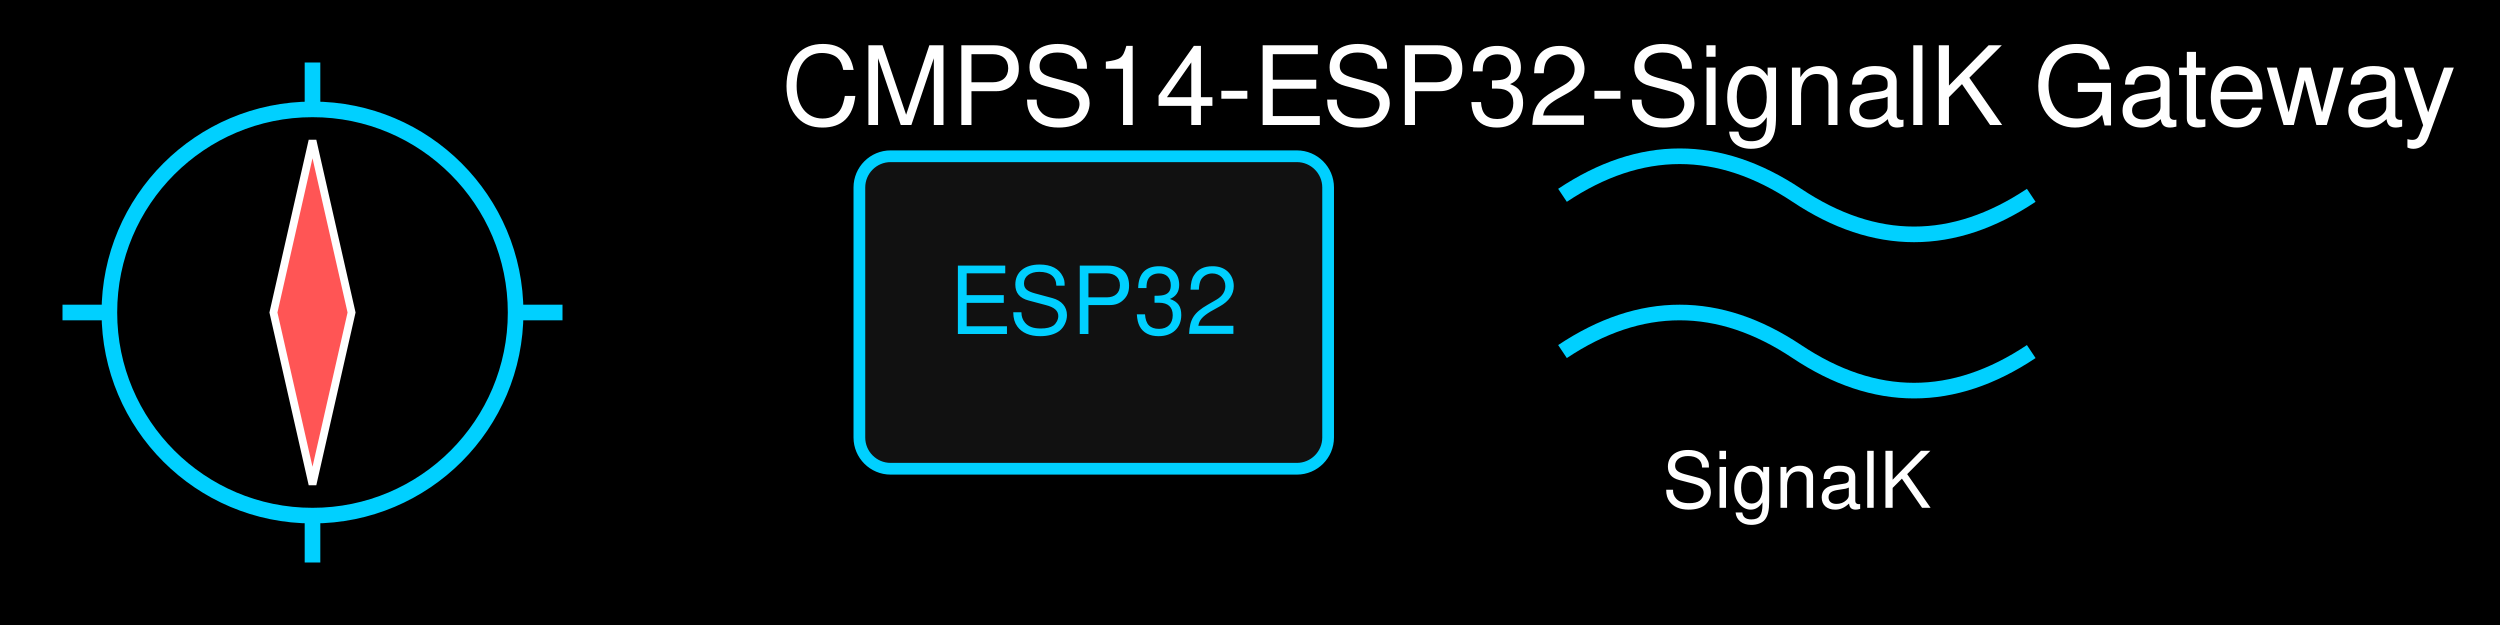
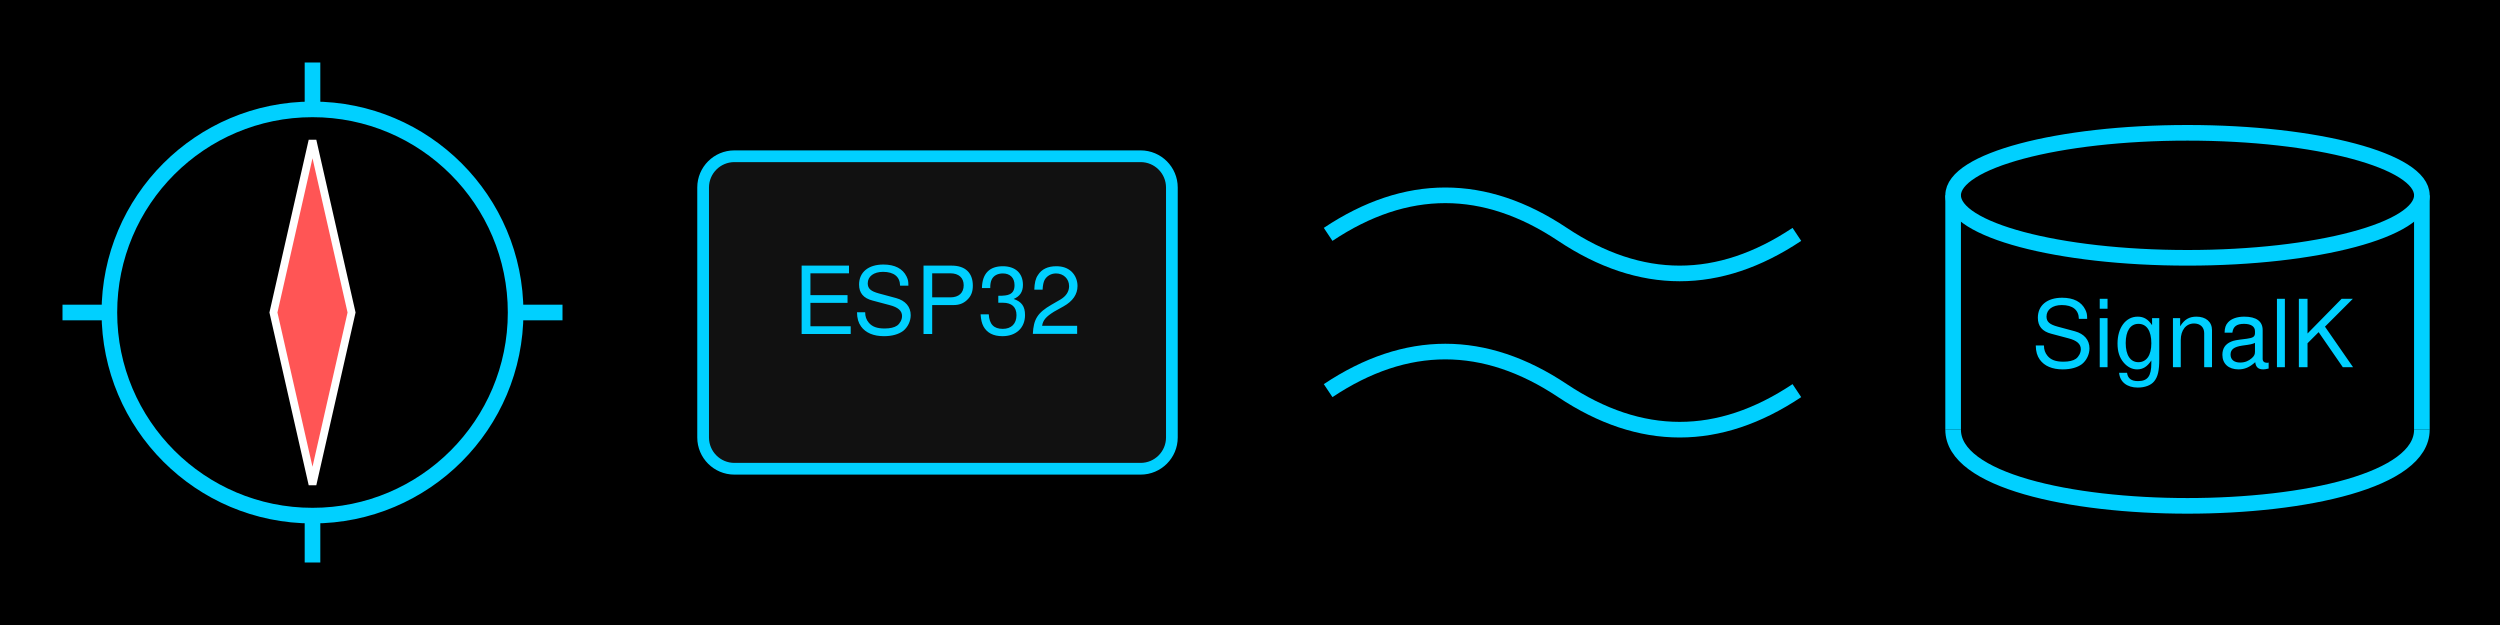
<svg xmlns="http://www.w3.org/2000/svg" width="320" height="80" viewBox="0 0 320 80">
  <rect x="0" y="0" width="320" height="80" fill="#000000" />
  <circle cx="40" cy="40" r="26" fill="none" stroke="#00D0FF" stroke-width="2" />
  <line x1="40" y1="14" x2="40" y2="8" stroke="#00D0FF" stroke-width="2" />
  <line x1="40" y1="66" x2="40" y2="72" stroke="#00D0FF" stroke-width="2" />
  <line x1="14" y1="40" x2="8" y2="40" stroke="#00D0FF" stroke-width="2" />
  <line x1="66" y1="40" x2="72" y2="40" stroke="#00D0FF" stroke-width="2" />
  <polygon points="40,18 45,40 40,62 35,40" fill="#FF5555" stroke="#FFFFFF" stroke-width="1" />
-   <rect x="110" y="20" width="60" height="40" rx="4" ry="4" fill="#111111" stroke="#00D0FF" stroke-width="1.5" />
-   <text x="140" y="40" fill="#00D0FF" font-size="12" font-family="Helvetica" text-anchor="middle" dominant-baseline="central">
+   <rect x="90" y="20" width="60" height="40" rx="4" ry="4" fill="#111111" stroke="#00D0FF" stroke-width="1.5" />
+   <text x="120" y="40" fill="#00D0FF" font-size="12" font-family="Helvetica" text-anchor="middle" dominant-baseline="central">
    ESP32
  </text>
-   <path d="M200 25 Q215 15 230 25 T260 25" fill="none" stroke="#00D0FF" stroke-width="2" />
-   <path d="M200 45 Q215 35 230 45 T260 45" fill="none" stroke="#00D0FF" stroke-width="2" />
-   <text x="230" y="65" fill="#FFFFFF" font-size="10" font-family="Helvetica" text-anchor="middle">
+   <path d="M170 30 Q185 20 200 30 T230 30" fill="none" stroke="#00D0FF" stroke-width="2" />
+   <path d="M170 50 Q185 40 200 50 T230 50" fill="none" stroke="#00D0FF" stroke-width="2" />
+   <ellipse cx="280" cy="25" rx="30" ry="8" stroke="#00D0FF" stroke-width="2" />
+   <line x1="250" y1="25" x2="250" y2="55" stroke="#00D0FF" stroke-width="2" />
+   <line x1="310" y1="25" x2="310" y2="55" stroke="#00D0FF" stroke-width="2" />
+   <text x="260" y="47" fill="#00D0FF" font-size="12" font-family="Helvetica" text-anchor="left">
    SignalK
  </text>
-   <text x="100" y="16" fill="#FFFFFF" font-size="14" font-family="Helvetica">
-     CMPS14-ESP32-SignalK Gateway
-   </text>
+   <path d="M 250 55 C 250 68, 310 68, 310 55" fill="none" stroke="#00D0FF" stroke-width="2" />
</svg>
